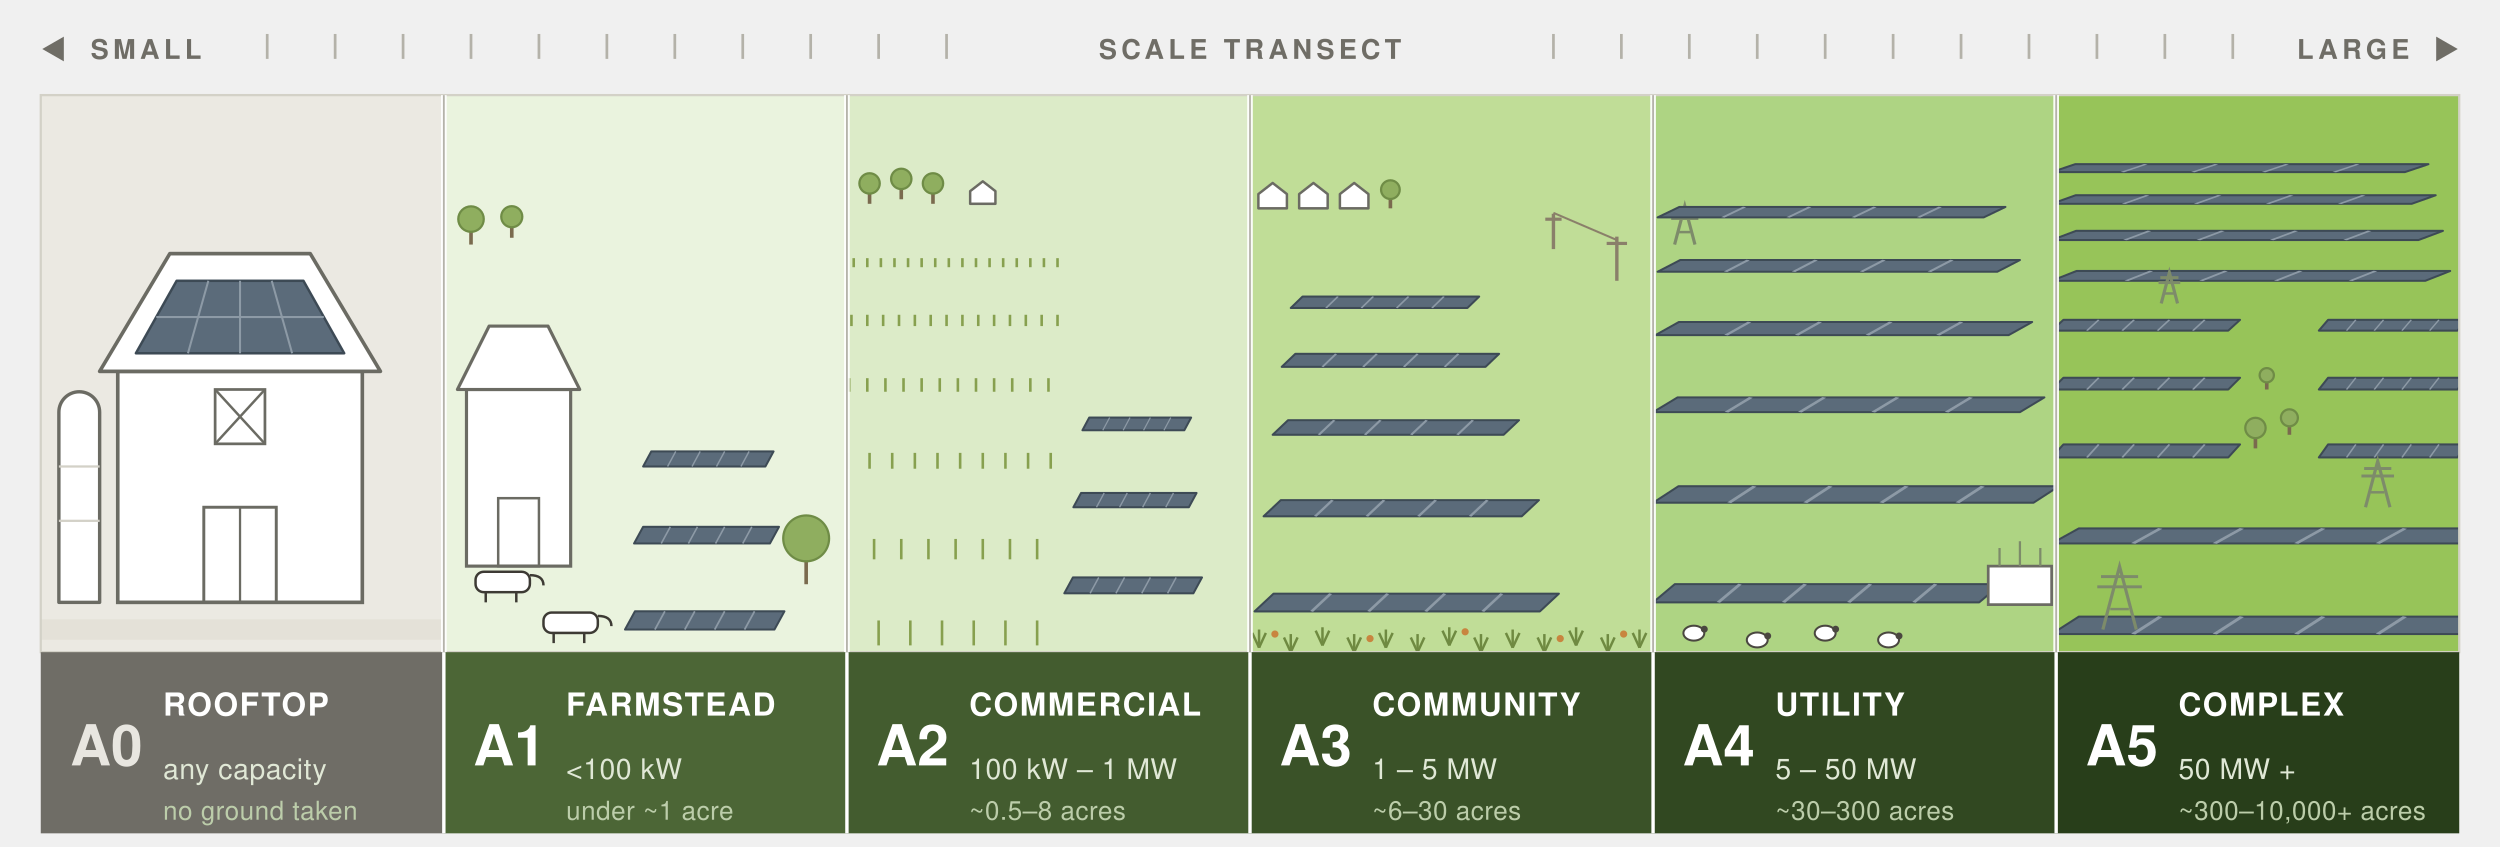
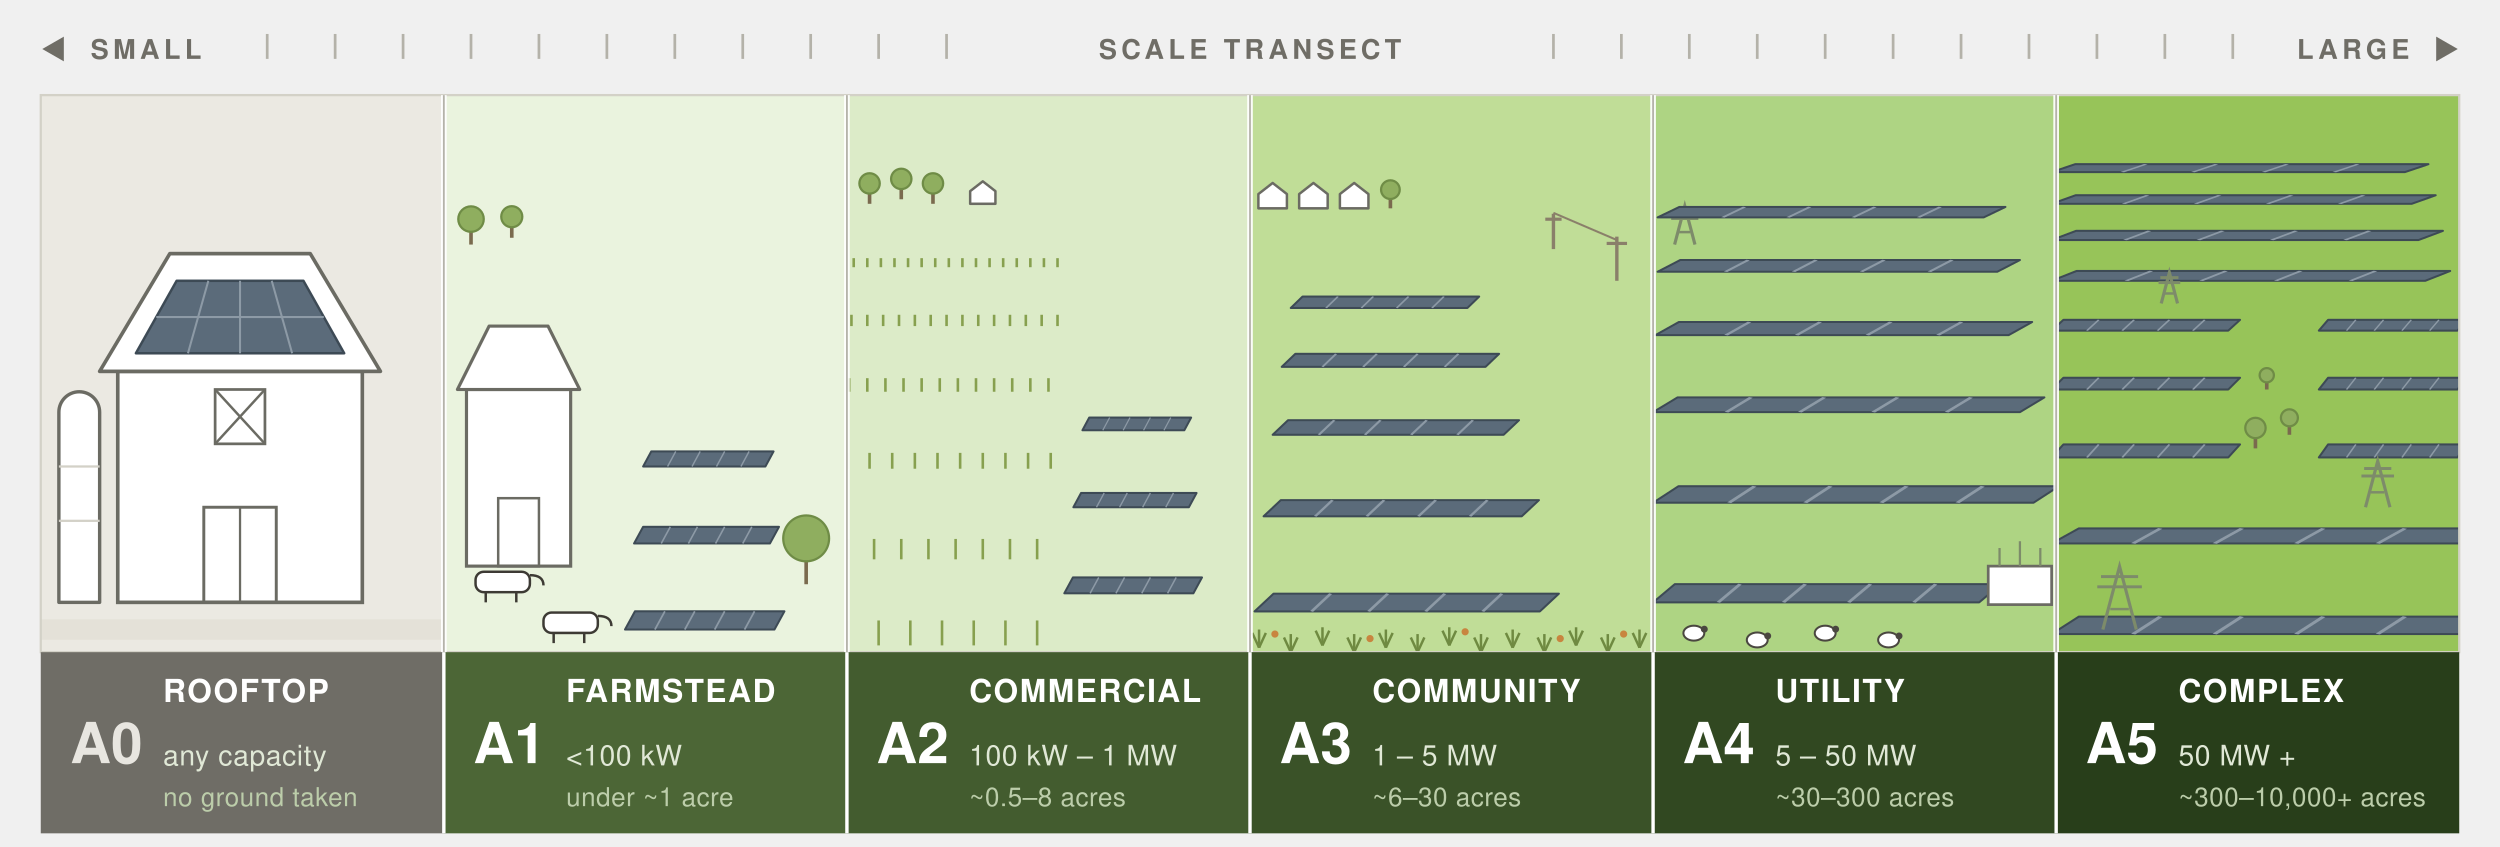
<svg xmlns="http://www.w3.org/2000/svg" width="1104" height="374" viewBox="0 0 1104 374" role="img">
  <style>
text{font-family:ui-sans-serif,system-ui,-apple-system,"Segoe UI",Helvetica,Arial,sans-serif}
.hd{font-size:12px;font-weight:700;letter-spacing:.16em;fill:#6f6d66}
.cd{font-size:25px;font-weight:700;fill:#ffffff}
.cd0{font-size:25px;font-weight:700;fill:#e8e6e0}
.nm{font-size:14px;font-weight:700;letter-spacing:.05em;fill:#ffffff}
.ca{font-size:12.5px;letter-spacing:.02em;fill:#e0e8d6}
.ac{font-size:11.5px;letter-spacing:.02em;fill:#bccdaa}
</style>
  <defs>
    <g id="row">
      <polygon points="0,0 60,0 64,-7 4,-7" fill="#5b6b7a" stroke="#3d4a55" stroke-width="0.9" stroke-linejoin="round" vector-effect="non-scaling-stroke" />
      <g stroke="#8d9aa6" stroke-width="0.7" vector-effect="non-scaling-stroke">
        <path d="M12,0 L16,-7 M24,0 L28,-7 M36,0 L40,-7 M48,0 L52,-7" />
      </g>
    </g>
    <g id="tree">
      <line x1="0" y1="0" x2="0" y2="-10" stroke="#7a6a4e" stroke-width="1.6" vector-effect="non-scaling-stroke" />
      <circle cx="0" cy="-15" r="7.5" fill="#8fae5f" stroke="#6f8c46" stroke-width="1" vector-effect="non-scaling-stroke" />
    </g>
    <g id="house">
      <polygon points="-9,0 -9,-9 0,-16 9,-9 9,0" fill="#ffffff" stroke="#6b6b63" stroke-width="1.1" stroke-linejoin="round" vector-effect="non-scaling-stroke" />
    </g>
    <g id="cow">
      <rect x="-8" y="-9" width="16" height="6" rx="2.4" fill="#ffffff" stroke="#3d3a34" stroke-width="1.1" vector-effect="non-scaling-stroke" />
      <line x1="-5" y1="-3" x2="-5" y2="0" stroke="#3d3a34" stroke-width="1.1" vector-effect="non-scaling-stroke" />
      <line x1="4" y1="-3" x2="4" y2="0" stroke="#3d3a34" stroke-width="1.1" vector-effect="non-scaling-stroke" />
      <path d="M8,-8 q4,0 4,3" fill="none" stroke="#3d3a34" stroke-width="1.1" vector-effect="non-scaling-stroke" />
    </g>
    <g id="sheep">
      <ellipse cx="0" cy="-4" rx="4.2" ry="3" fill="#ffffff" stroke="#4a4740" stroke-width="0.9" vector-effect="non-scaling-stroke" />
      <circle cx="4.2" cy="-5.6" r="1.4" fill="#4a4740" />
    </g>
    <g id="tuft">
      <line x1="0" y1="0" x2="-3" y2="-6.5" stroke="#6f8a41" stroke-width="1.1" vector-effect="non-scaling-stroke" />
      <line x1="0" y1="0" x2="0" y2="-8" stroke="#6f8a41" stroke-width="1.1" vector-effect="non-scaling-stroke" />
      <line x1="0" y1="0" x2="3" y2="-6.5" stroke="#6f8a41" stroke-width="1.1" vector-effect="non-scaling-stroke" />
    </g>
    <g id="pole">
      <line x1="0" y1="0" x2="0" y2="-26" stroke="#8a7f6a" stroke-width="1.5" vector-effect="non-scaling-stroke" />
      <line x1="-6" y1="-22" x2="6" y2="-22" stroke="#8a7f6a" stroke-width="1.4" vector-effect="non-scaling-stroke" />
    </g>
    <g id="tower">
      <path d="M-9,0 L0,-34 L9,0" fill="none" stroke="#7d8b6a" stroke-width="1.4" vector-effect="non-scaling-stroke" />
      <path d="M-12,-23 L12,-23 M-10,-28.5 L10,-28.5" stroke="#7d8b6a" stroke-width="1.3" vector-effect="non-scaling-stroke" />
      <path d="M-5,-11 L5,-11" stroke="#7d8b6a" stroke-width="1.1" vector-effect="non-scaling-stroke" />
    </g>
    <clipPath id="p0">
      <rect x="18" y="42" width="178" height="246" />
    </clipPath>
    <clipPath id="p1">
      <rect x="196" y="42" width="178" height="246" />
    </clipPath>
    <clipPath id="p2">
      <rect x="374" y="42" width="178" height="246" />
    </clipPath>
    <clipPath id="p3">
      <rect x="552" y="42" width="178" height="246" />
    </clipPath>
    <clipPath id="p4">
      <rect x="730" y="42" width="178" height="246" />
    </clipPath>
    <clipPath id="p5">
      <rect x="908" y="42" width="178" height="246" />
    </clipPath>
  </defs>
  <text class="hd" x="18" y="26">◀</text>
  <text class="hd" x="40" y="26">SMALL</text>
  <g stroke="#b4b2a9" stroke-width="1.2">
    <path d="M118,15 v11 M148,15 v11 M178,15 v11 M208,15 v11 M238,15 v11 M268,15 v11 M298,15 v11 M328,15 v11 M358,15 v11 M388,15 v11 M418,15 v11" />
  </g>
  <text class="hd" x="552" y="26" text-anchor="middle">SCALE TRANSECT</text>
  <g stroke="#b4b2a9" stroke-width="1.2">
    <path d="M686,15 v11 M716,15 v11 M746,15 v11 M776,15 v11 M806,15 v11 M836,15 v11 M866,15 v11 M896,15 v11 M926,15 v11 M956,15 v11 M986,15 v11" />
  </g>
  <text class="hd" x="1064" y="26" text-anchor="end">LARGE</text>
  <text class="hd" x="1086" y="26" text-anchor="end">▶</text>
  <g clip-path="url(#p0)">
    <g transform="translate(0,-42)">
      <rect x="18" y="84" width="178" height="246" fill="#EBE9E2" />
      <path d="M26,308 v-84 a9,9 0 0 1 18,0 v84 z" fill="#ffffff" stroke="#6b6b63" stroke-width="1.5" stroke-linejoin="round" />
      <path d="M26,248 h18 M26,272 h18" stroke="#d3d1c7" stroke-width="1" />
      <rect x="52" y="206" width="108" height="102" fill="#ffffff" stroke="#6b6b63" stroke-width="1.6" />
      <polygon points="44,206 75,154 137,154 168,206" fill="#ffffff" stroke="#6b6b63" stroke-width="1.6" stroke-linejoin="round" />
      <polygon points="78,166 134,166 152,198 60,198" fill="#5b6b7a" stroke="#3d4a55" stroke-width="1.1" stroke-linejoin="round" />
      <g stroke="#8d9aa6" stroke-width="0.9">
        <path d="M92,166 L83,198 M106,166 L106,198 M120,166 L129,198 M69,182 L143,182" />
      </g>
      <rect x="90" y="266" width="32" height="42" fill="none" stroke="#6b6b63" stroke-width="1.3" />
      <line x1="106" y1="266" x2="106" y2="308" stroke="#6b6b63" stroke-width="1" />
      <rect x="95" y="214" width="22" height="24" fill="none" stroke="#6b6b63" stroke-width="1.2" />
      <path d="M95,214 L117,238 M117,214 L95,238" stroke="#6b6b63" stroke-width="1.1" fill="none" />
      <path d="M18,320 h178" stroke="#e4e1d8" stroke-width="9" />
    </g>
  </g>
  <g clip-path="url(#p1)">
    <g transform="translate(0,-42)">
      <rect x="196" y="84" width="178" height="246" fill="#EAF3DE" />
      <use href="#tree" transform="translate(208,150) scale(0.75)" />
      <use href="#tree" transform="translate(226,147) scale(0.62)" />
      <use href="#tree" transform="translate(356,300) scale(1.35)" />
      <rect x="206" y="214" width="46" height="78" fill="#ffffff" stroke="#6b6b63" stroke-width="1.4" />
      <polygon points="202,214 216,186 242,186 256,214" fill="#ffffff" stroke="#6b6b63" stroke-width="1.4" stroke-linejoin="round" />
      <rect x="220" y="262" width="18" height="30" fill="none" stroke="#6b6b63" stroke-width="1.1" />
      <use href="#row" transform="translate(284,248) scale(0.9,0.95)" />
      <use href="#row" transform="translate(280,282) scale(1.0,1.05)" />
      <use href="#row" transform="translate(276,320) scale(1.1,1.15)" />
      <use href="#cow" transform="translate(222,308) scale(1.5)" />
      <use href="#cow" transform="translate(252,326) scale(1.5)" />
    </g>
  </g>
  <g clip-path="url(#p2)">
    <g transform="translate(0,-42)">
      <rect x="374" y="84" width="178" height="246" fill="#DCEBC8" />
      <use href="#tree" transform="translate(384,132) scale(0.6)" />
      <use href="#tree" transform="translate(398,130) scale(0.6)" />
      <use href="#tree" transform="translate(412,132) scale(0.6)" />
      <use href="#house" transform="translate(434,132) scale(0.62)" />
      <g stroke="#87a04f" stroke-width="1.15">
        <path d="M377,160 v-4 M383,160 v-4 M389,160 v-4 M395,160 v-4 M401,160 v-4 M407,160 v-4 M413,160 v-4 M419,160 v-4 M425,160 v-4 M431,160 v-4 M437,160 v-4 M443,160 v-4 M449,160 v-4 M455,160 v-4 M461,160 v-4 M467,160 v-4" />
        <path d="M376,186 v-5 M383,186 v-5 M390,186 v-5 M397,186 v-5 M404,186 v-5 M411,186 v-5 M418,186 v-5 M425,186 v-5 M432,186 v-5 M439,186 v-5 M446,186 v-5 M453,186 v-5 M460,186 v-5 M467,186 v-5" />
        <path d="M375,215 v-6 M383,215 v-6 M391,215 v-6 M399,215 v-6 M407,215 v-6 M415,215 v-6 M423,215 v-6 M431,215 v-6 M439,215 v-6 M447,215 v-6 M455,215 v-6 M463,215 v-6" />
        <path d="M374,249 v-7 M384,249 v-7 M394,249 v-7 M404,249 v-7 M414,249 v-7 M424,249 v-7 M434,249 v-7 M444,249 v-7 M454,249 v-7 M464,249 v-7" />
        <path d="M374,289 v-9 M386,289 v-9 M398,289 v-9 M410,289 v-9 M422,289 v-9 M434,289 v-9 M446,289 v-9 M458,289 v-9" />
        <path d="M374,327 v-11 M388,327 v-11 M402,327 v-11 M416,327 v-11 M430,327 v-11 M444,327 v-11 M458,327 v-11" />
      </g>
      <use href="#row" transform="translate(478,232) scale(0.75,0.8)" />
      <use href="#row" transform="translate(474,266) scale(0.85,0.9)" />
      <use href="#row" transform="translate(470,304) scale(0.95,1.0)" />
    </g>
  </g>
  <g clip-path="url(#p3)">
    <g transform="translate(0,-42)">
      <rect x="552" y="84" width="178" height="246" fill="#C0DD97" />
      <use href="#house" transform="translate(562,134) scale(0.7)" />
      <use href="#house" transform="translate(580,134) scale(0.7)" />
      <use href="#house" transform="translate(598,134) scale(0.7)" />
      <use href="#tree" transform="translate(614,134) scale(0.55)" />
      <use href="#pole" transform="translate(714,166) scale(0.75)" />
      <use href="#pole" transform="translate(686,152) scale(0.6)" />
      <path d="M686,136 L714,148" stroke="#8a7f6a" stroke-width="0.9" fill="none" />
      <use href="#row" transform="translate(570,178) scale(1.3,0.72)" />
      <use href="#row" transform="translate(566,204) scale(1.5,0.82)" />
      <use href="#row" transform="translate(562,234) scale(1.7,0.92)" />
      <use href="#row" transform="translate(558,270) scale(1.9,1.02)" />
      <use href="#row" transform="translate(554,312) scale(2.1,1.12)" />
      <g>
        <use href="#tuft" x="556" y="328" />
        <use href="#tuft" x="570" y="330" />
        <use href="#tuft" x="584" y="327" />
        <use href="#tuft" x="598" y="330" />
        <use href="#tuft" x="612" y="328" />
        <use href="#tuft" x="626" y="330" />
        <use href="#tuft" x="640" y="327" />
        <use href="#tuft" x="654" y="330" />
        <use href="#tuft" x="668" y="328" />
        <use href="#tuft" x="682" y="330" />
        <use href="#tuft" x="696" y="327" />
        <use href="#tuft" x="710" y="330" />
        <use href="#tuft" x="724" y="328" />
      </g>
      <g fill="#c8853f">
        <circle cx="563" cy="322" r="1.6" />
        <circle cx="605" cy="324" r="1.6" />
        <circle cx="647" cy="321" r="1.6" />
        <circle cx="689" cy="324" r="1.6" />
        <circle cx="717" cy="322" r="1.6" />
      </g>
    </g>
  </g>
  <g clip-path="url(#p4)">
    <g transform="translate(0,-42)">
      <rect x="730" y="84" width="178" height="246" fill="#AED483" />
      <use href="#tower" transform="translate(744,150) scale(0.5)" />
      <use href="#row" transform="translate(732,138) scale(2.4,0.66)" />
      <use href="#row" transform="translate(732,162) scale(2.5,0.74)" />
      <use href="#row" transform="translate(731,190) scale(2.6,0.83)" />
      <use href="#row" transform="translate(730,224) scale(2.7,0.93)" />
      <use href="#row" transform="translate(730,264) scale(2.8,1.04)" />
      <use href="#row" transform="translate(730,308) scale(2.4,1.15)" />
      <rect x="878" y="292" width="28" height="17" fill="#ffffff" stroke="#6b6b63" stroke-width="1.2" />
      <path d="M883,292 v-8 M892,292 v-11 M901,292 v-8" stroke="#7d8b6a" stroke-width="1" />
      <use href="#sheep" transform="translate(748,326) scale(1.1)" />
      <use href="#sheep" transform="translate(776,329) scale(1.1)" />
      <use href="#sheep" transform="translate(806,326) scale(1.1)" />
      <use href="#sheep" transform="translate(834,329) scale(1.1)" />
    </g>
  </g>
  <g clip-path="url(#p5)">
    <g transform="translate(0,-42)">
      <rect x="908" y="84" width="178" height="246" fill="#97C459" />
      <use href="#row" transform="translate(906,118) scale(2.6,0.50)" />
      <use href="#row" transform="translate(906,132) scale(2.65,0.54)" />
      <use href="#row" transform="translate(906,148) scale(2.7,0.58)" />
      <use href="#row" transform="translate(906,166) scale(2.75,0.62)" />
      <use href="#row" transform="translate(906,188) scale(1.30,0.68)" />
      <use href="#row" transform="translate(1024,188) scale(1.02,0.68)" />
      <use href="#row" transform="translate(906,214) scale(1.30,0.74)" />
      <use href="#row" transform="translate(1024,214) scale(1.02,0.74)" />
      <use href="#row" transform="translate(906,244) scale(1.30,0.82)" />
      <use href="#row" transform="translate(1024,244) scale(1.02,0.82)" />
      <use href="#row" transform="translate(906,282) scale(3.0,0.95)" />
      <use href="#row" transform="translate(906,322) scale(3.0,1.10)" />
      <use href="#tree" transform="translate(996,240) scale(0.6)" />
      <use href="#tree" transform="translate(1011,234) scale(0.5)" />
      <use href="#tree" transform="translate(1001,214) scale(0.42)" />
      <use href="#tower" transform="translate(958,176) scale(0.40)" />
      <use href="#tower" transform="translate(1050,266) scale(0.60)" />
      <use href="#tower" transform="translate(936,320) scale(0.82)" />
    </g>
  </g>
  <rect x="18" y="42" width="1068" height="246" fill="none" stroke="#d3d1c7" stroke-width="1" />
  <g stroke="#ffffff" stroke-width="2.5" opacity="0.92">
    <path d="M196,42 v246 M374,42 v246 M552,42 v246 M730,42 v246 M908,42 v246" />
  </g>
  <g stroke="#b4b2a9" stroke-width="0.8">
    <path d="M196,42 v246 M374,42 v246 M552,42 v246 M730,42 v246 M908,42 v246" />
  </g>
  <rect x="18" y="288" width="178" height="80" fill="#6f6d66" />
  <rect x="196" y="288" width="178" height="80" fill="#4C6636" />
  <rect x="374" y="288" width="178" height="80" fill="#435C2F" />
  <rect x="552" y="288" width="178" height="80" fill="#3A5228" />
  <rect x="730" y="288" width="178" height="80" fill="#314821" />
  <rect x="908" y="288" width="178" height="80" fill="#283E1A" />
  <g stroke="#ffffff" stroke-width="1.5">
    <path d="M196,288 v80 M374,288 v80 M552,288 v80 M730,288 v80 M908,288 v80" />
  </g>
-   <text class="cd0" x="31" y="338">A0</text>
-   <text class="nm" x="72" y="316">ROOFTOP</text>
-   <text class="ca" x="72" y="344">any capacity</text>
-   <text class="ac" x="72" y="362">no ground taken</text>
-   <text class="cd" x="209" y="338">A1</text>
-   <text class="nm" x="250" y="316">FARMSTEAD</text>
-   <text class="ca" x="250" y="344">&lt;100 kW</text>
-   <text class="ac" x="250" y="362">under ~1 acre</text>
-   <text class="cd" x="387" y="338">A2</text>
-   <text class="nm" x="428" y="316">COMMERCIAL</text>
-   <text class="ca" x="428" y="344">100 kW – 1 MW</text>
-   <text class="ac" x="428" y="362">~0.5–8 acres</text>
-   <text class="cd" x="565" y="338">A3</text>
-   <text class="nm" x="606" y="316">COMMUNITY</text>
-   <text class="ca" x="606" y="344">1 – 5 MW</text>
-   <text class="ac" x="606" y="362">~6–30 acres</text>
-   <text class="cd" x="743" y="338">A4</text>
-   <text class="nm" x="784" y="316">UTILITY</text>
-   <text class="ca" x="784" y="344">5 – 50 MW</text>
-   <text class="ac" x="784" y="362">~30–300 acres</text>
-   <text class="cd" x="921" y="338">A5</text>
-   <text class="nm" x="962" y="316">COMPLEX</text>
-   <text class="ca" x="962" y="344">50 MW +</text>
-   <text class="ac" x="962" y="362">~300–10,000+ acres</text>
+   <text class="cd0" x="31" y="337">A0</text>
+   <text class="nm" x="72" y="310">ROOFTOP</text>
+   <text class="ca" x="72" y="338">any capacity</text>
+   <text class="ac" x="72" y="356">no ground taken</text>
+   <text class="cd" x="209" y="337">A1</text>
+   <text class="nm" x="250" y="310">FARMSTEAD</text>
+   <text class="ca" x="250" y="338">&lt;100 kW</text>
+   <text class="ac" x="250" y="356">under ~1 acre</text>
+   <text class="cd" x="387" y="337">A2</text>
+   <text class="nm" x="428" y="310">COMMERCIAL</text>
+   <text class="ca" x="428" y="338">100 kW – 1 MW</text>
+   <text class="ac" x="428" y="356">~0.5–8 acres</text>
+   <text class="cd" x="565" y="337">A3</text>
+   <text class="nm" x="606" y="310">COMMUNITY</text>
+   <text class="ca" x="606" y="338">1 – 5 MW</text>
+   <text class="ac" x="606" y="356">~6–30 acres</text>
+   <text class="cd" x="743" y="337">A4</text>
+   <text class="nm" x="784" y="310">UTILITY</text>
+   <text class="ca" x="784" y="338">5 – 50 MW</text>
+   <text class="ac" x="784" y="356">~30–300 acres</text>
+   <text class="cd" x="921" y="337">A5</text>
+   <text class="nm" x="962" y="310">COMPLEX</text>
+   <text class="ca" x="962" y="338">50 MW +</text>
+   <text class="ac" x="962" y="356">~300–10,000+ acres</text>
</svg>
